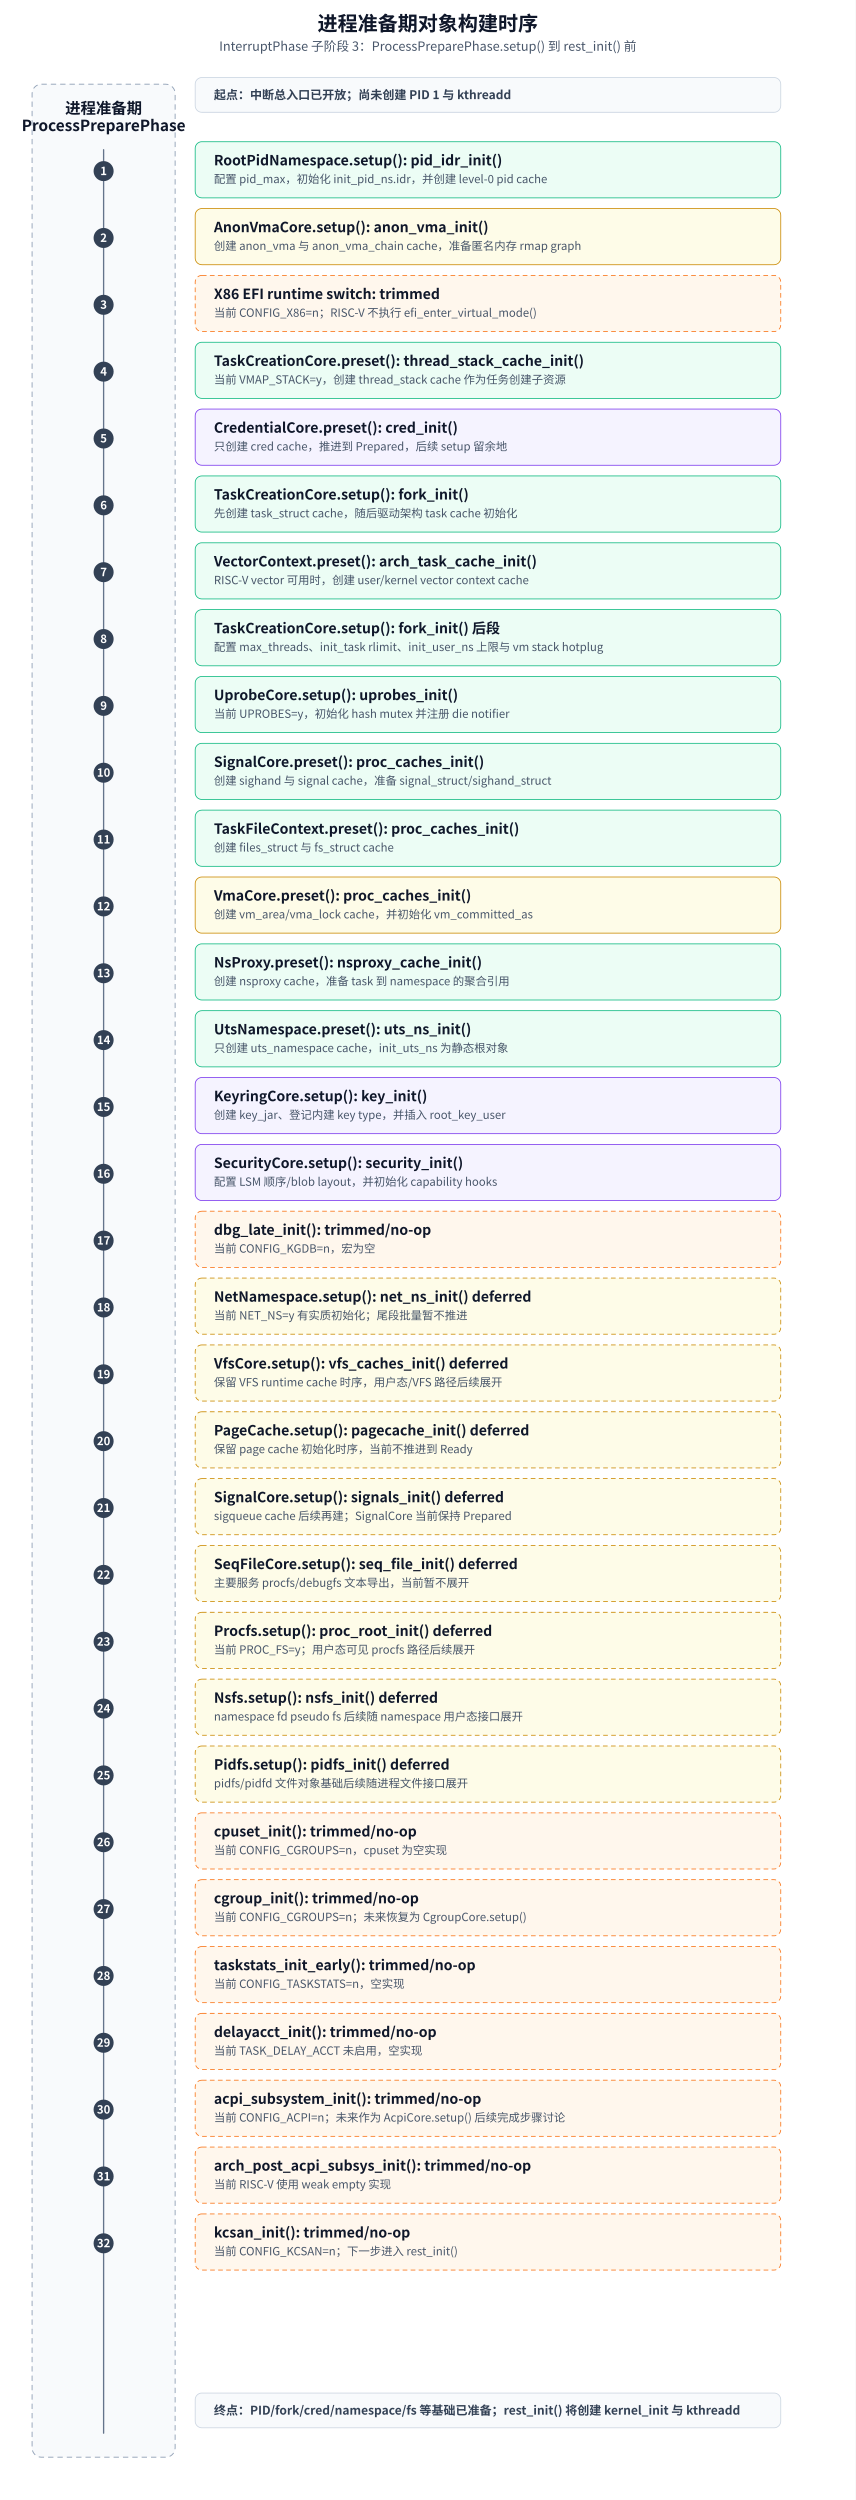
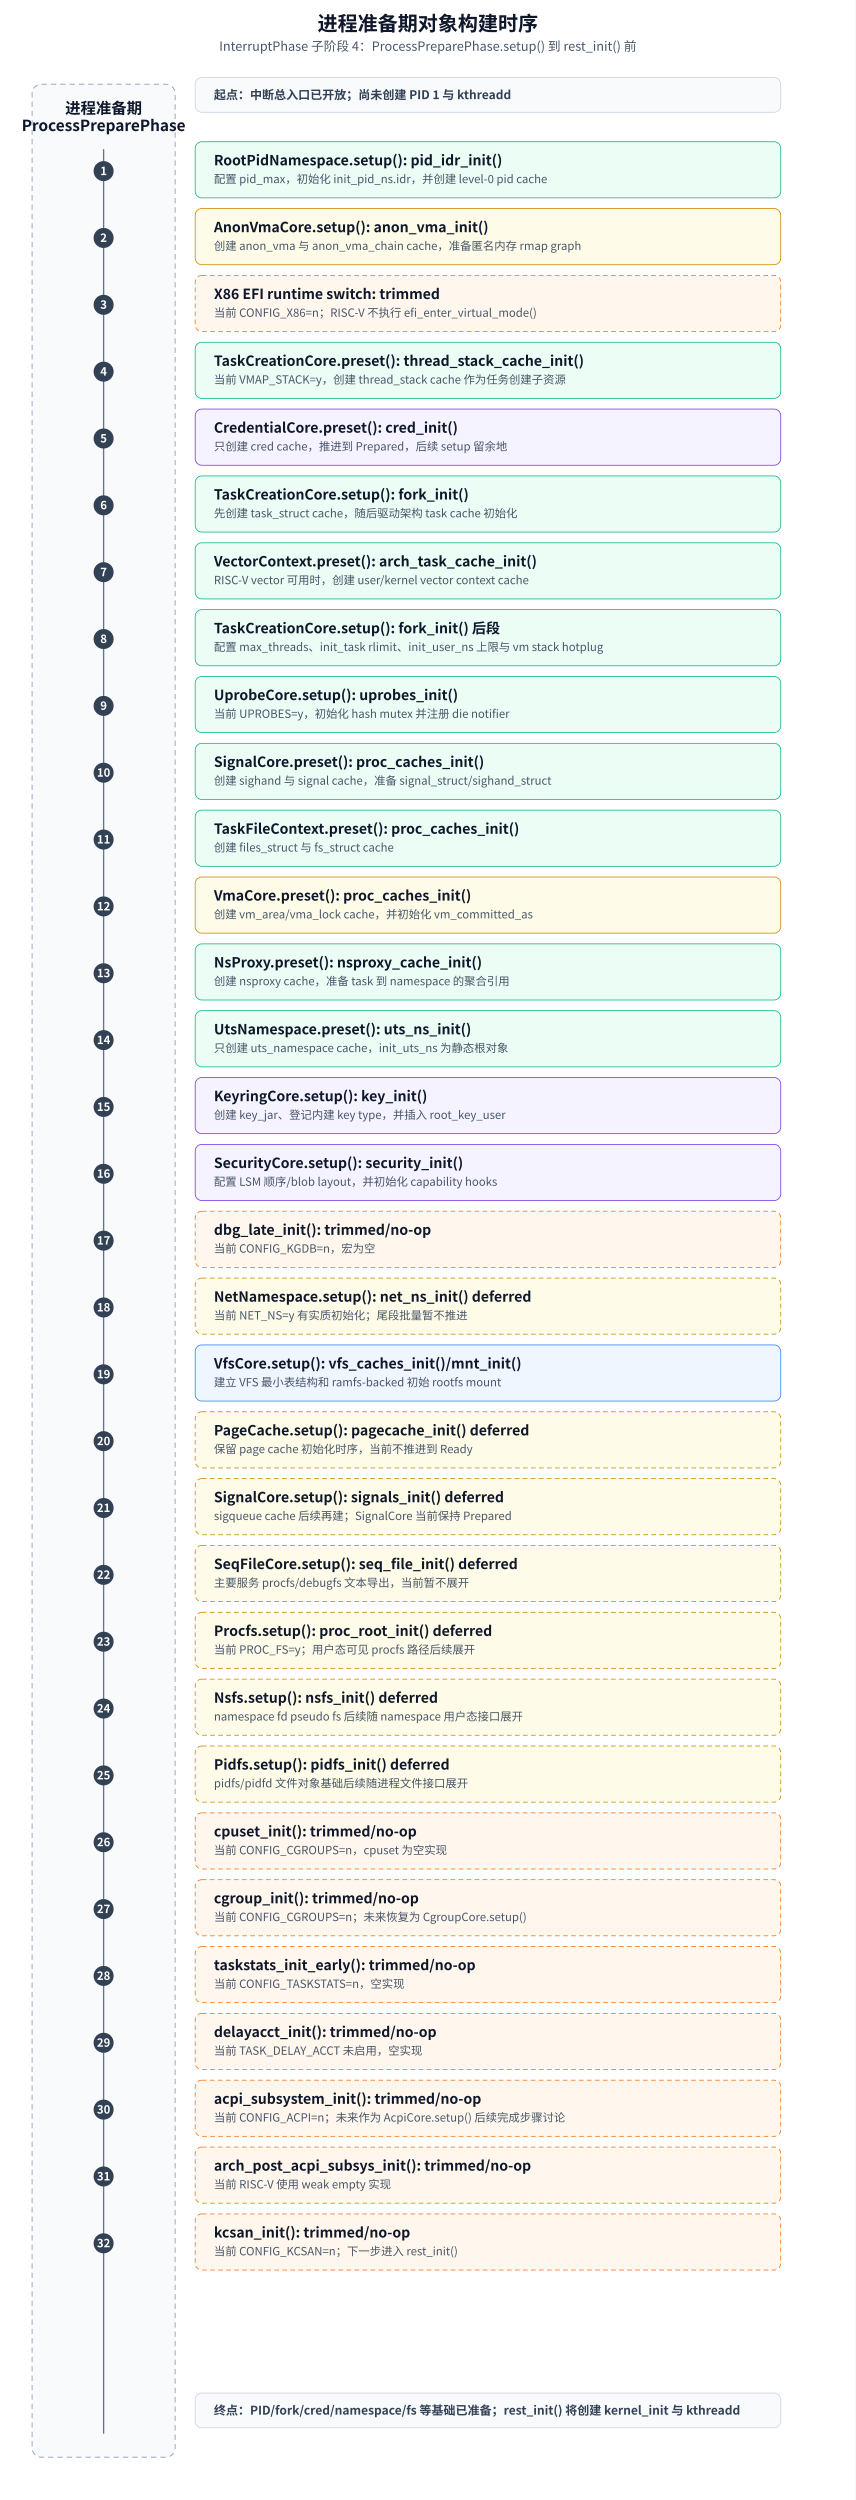
<svg xmlns="http://www.w3.org/2000/svg" width="1280" height="3740" viewBox="0 0 1280 3740" role="img" aria-labelledby="title desc">
  <defs>
    <style>
      text { font-family: "Microsoft YaHei", "Noto Sans CJK SC", "Source Han Sans SC", Arial, sans-serif; fill: #0f172a; }
      .title { font-size: 30px; font-weight: 600; }
      .subtitle { font-size: 19px; fill: #475569; }
      .lane { fill: #f8fafc; stroke: #94a3b8; stroke-width: 1.4; stroke-dasharray: 8 6; }
      .box { fill: #ffffff; stroke: #334155; stroke-width: 1.2; }
      .stage { fill: #f8fafc; stroke: #cbd5e1; stroke-width: 1.2; }
      .formal { fill: #ecfdf5; stroke: #10b981; }
      .proc { fill: #ecfdf5; stroke: #10b981; }
      .mm { fill: #fefce8; stroke: #ca8a04; }
      .fs { fill: #eff6ff; stroke: #3b82f6; }
      .sec { fill: #f5f3ff; stroke: #7c3aed; }
      .deferred { fill: #fefce8; stroke: #ca8a04; stroke-dasharray: 7 5; }
      .trimmed { fill: #fff7ed; stroke: #f97316; stroke-dasharray: 7 5; }
      .obj { font-size: 23px; font-weight: 600; dominant-baseline: middle; }
      .line1 { font-size: 21px; font-weight: 600; dominant-baseline: middle; }
      .line2 { font-size: 17px; fill: #475569; dominant-baseline: middle; }
      .boundary { font-size: 18px; font-weight: 600; fill: #334155; dominant-baseline: middle; }
      .num { font-size: 17px; font-weight: 600; fill: #ffffff; text-anchor: middle; dominant-baseline: middle; }
      .timeline { stroke: #64748b; stroke-width: 2; stroke-linecap: round; }
      .dot { fill: #334155; }
    </style>
  </defs>
  <rect x="0" y="0" width="1280" height="3740" fill="#ffffff" />
  <text x="640" y="46" text-anchor="middle" class="title">进程准备期对象构建时序</text>
-   <text x="640" y="76" text-anchor="middle" class="subtitle">InterruptPhase 子阶段 3：ProcessPreparePhase.setup() 到 rest_init() 前</text>
+   <text x="640" y="76" text-anchor="middle" class="subtitle">InterruptPhase 子阶段 4：ProcessPreparePhase.setup() 到 rest_init() 前</text>
  <rect x="48" y="126" width="214" height="3550" rx="14" class="lane" />
  <text x="155" y="162" text-anchor="middle" class="obj">进程准备期</text>
  <text x="155" y="188" text-anchor="middle" class="obj">ProcessPreparePhase</text>
  <line x1="155" y1="224" x2="155" y2="3640" class="timeline" />
  <rect x="292" y="116" width="876" height="52" rx="10" class="stage" />
  <text x="320" y="142" class="boundary">起点：中断总入口已开放；尚未创建 PID 1 与 kthreadd</text>
  <g transform="translate(0 -48)">
    <g transform="translate(0 56)">
      <circle cx="155" cy="248" r="15" class="dot" />
      <text x="155" y="248" class="num">1</text>
      <rect x="292" y="204" width="876" height="84" rx="10" class="box proc" />
      <text x="320" y="232" class="line1">RootPidNamespace.setup(): pid_idr_init()</text>
      <text x="320" y="260" class="line2">配置 pid_max，初始化 init_pid_ns.idr，并创建 level-0 pid cache</text>
    </g>
    <g transform="translate(0 156)">
      <circle cx="155" cy="248" r="15" class="dot" />
      <text x="155" y="248" class="num">2</text>
      <rect x="292" y="204" width="876" height="84" rx="10" class="box mm" />
      <text x="320" y="232" class="line1">AnonVmaCore.setup(): anon_vma_init()</text>
      <text x="320" y="260" class="line2">创建 anon_vma 与 anon_vma_chain cache，准备匿名内存 rmap graph</text>
    </g>
    <g transform="translate(0 256)">
      <circle cx="155" cy="248" r="15" class="dot" />
      <text x="155" y="248" class="num">3</text>
      <rect x="292" y="204" width="876" height="84" rx="10" class="box trimmed" />
      <text x="320" y="232" class="line1">X86 EFI runtime switch: trimmed</text>
      <text x="320" y="260" class="line2">当前 CONFIG_X86=n；RISC-V 不执行 efi_enter_virtual_mode()</text>
    </g>
    <g transform="translate(0 356)">
      <circle cx="155" cy="248" r="15" class="dot" />
      <text x="155" y="248" class="num">4</text>
      <rect x="292" y="204" width="876" height="84" rx="10" class="box proc" />
      <text x="320" y="232" class="line1">TaskCreationCore.preset(): thread_stack_cache_init()</text>
      <text x="320" y="260" class="line2">当前 VMAP_STACK=y，创建 thread_stack cache 作为任务创建子资源</text>
    </g>
    <g transform="translate(0 456)">
      <circle cx="155" cy="248" r="15" class="dot" />
      <text x="155" y="248" class="num">5</text>
      <rect x="292" y="204" width="876" height="84" rx="10" class="box sec" />
      <text x="320" y="232" class="line1">CredentialCore.preset(): cred_init()</text>
      <text x="320" y="260" class="line2">只创建 cred cache，推进到 Prepared，后续 setup 留余地</text>
    </g>
    <g transform="translate(0 556)">
      <circle cx="155" cy="248" r="15" class="dot" />
      <text x="155" y="248" class="num">6</text>
      <rect x="292" y="204" width="876" height="84" rx="10" class="box proc" />
      <text x="320" y="232" class="line1">TaskCreationCore.setup(): fork_init()</text>
      <text x="320" y="260" class="line2">先创建 task_struct cache，随后驱动架构 task cache 初始化</text>
    </g>
    <g transform="translate(0 656)">
      <circle cx="155" cy="248" r="15" class="dot" />
      <text x="155" y="248" class="num">7</text>
      <rect x="292" y="204" width="876" height="84" rx="10" class="box proc" />
      <text x="320" y="232" class="line1">VectorContext.preset(): arch_task_cache_init()</text>
      <text x="320" y="260" class="line2">RISC-V vector 可用时，创建 user/kernel vector context cache</text>
    </g>
    <g transform="translate(0 756)">
      <circle cx="155" cy="248" r="15" class="dot" />
      <text x="155" y="248" class="num">8</text>
      <rect x="292" y="204" width="876" height="84" rx="10" class="box proc" />
      <text x="320" y="232" class="line1">TaskCreationCore.setup(): fork_init() 后段</text>
      <text x="320" y="260" class="line2">配置 max_threads、init_task rlimit、init_user_ns 上限与 vm stack hotplug</text>
    </g>
    <g transform="translate(0 856)">
      <circle cx="155" cy="248" r="15" class="dot" />
      <text x="155" y="248" class="num">9</text>
      <rect x="292" y="204" width="876" height="84" rx="10" class="box proc" />
      <text x="320" y="232" class="line1">UprobeCore.setup(): uprobes_init()</text>
      <text x="320" y="260" class="line2">当前 UPROBES=y，初始化 hash mutex 并注册 die notifier</text>
    </g>
    <g transform="translate(0 956)">
      <circle cx="155" cy="248" r="15" class="dot" />
      <text x="155" y="248" class="num">10</text>
      <rect x="292" y="204" width="876" height="84" rx="10" class="box proc" />
      <text x="320" y="232" class="line1">SignalCore.preset(): proc_caches_init()</text>
      <text x="320" y="260" class="line2">创建 sighand 与 signal cache，准备 signal_struct/sighand_struct</text>
    </g>
    <g transform="translate(0 1056)">
      <circle cx="155" cy="248" r="15" class="dot" />
      <text x="155" y="248" class="num">11</text>
      <rect x="292" y="204" width="876" height="84" rx="10" class="box proc" />
      <text x="320" y="232" class="line1">TaskFileContext.preset(): proc_caches_init()</text>
      <text x="320" y="260" class="line2">创建 files_struct 与 fs_struct cache</text>
    </g>
    <g transform="translate(0 1156)">
      <circle cx="155" cy="248" r="15" class="dot" />
      <text x="155" y="248" class="num">12</text>
      <rect x="292" y="204" width="876" height="84" rx="10" class="box mm" />
      <text x="320" y="232" class="line1">VmaCore.preset(): proc_caches_init()</text>
      <text x="320" y="260" class="line2">创建 vm_area/vma_lock cache，并初始化 vm_committed_as</text>
    </g>
    <g transform="translate(0 1256)">
      <circle cx="155" cy="248" r="15" class="dot" />
      <text x="155" y="248" class="num">13</text>
      <rect x="292" y="204" width="876" height="84" rx="10" class="box proc" />
      <text x="320" y="232" class="line1">NsProxy.preset(): nsproxy_cache_init()</text>
      <text x="320" y="260" class="line2">创建 nsproxy cache，准备 task 到 namespace 的聚合引用</text>
    </g>
    <g transform="translate(0 1356)">
      <circle cx="155" cy="248" r="15" class="dot" />
      <text x="155" y="248" class="num">14</text>
      <rect x="292" y="204" width="876" height="84" rx="10" class="box proc" />
      <text x="320" y="232" class="line1">UtsNamespace.preset(): uts_ns_init()</text>
      <text x="320" y="260" class="line2">只创建 uts_namespace cache，init_uts_ns 为静态根对象</text>
    </g>
    <g transform="translate(0 1456)">
      <circle cx="155" cy="248" r="15" class="dot" />
      <text x="155" y="248" class="num">15</text>
      <rect x="292" y="204" width="876" height="84" rx="10" class="box sec" />
      <text x="320" y="232" class="line1">KeyringCore.setup(): key_init()</text>
      <text x="320" y="260" class="line2">创建 key_jar、登记内建 key type，并插入 root_key_user</text>
    </g>
    <g transform="translate(0 1556)">
      <circle cx="155" cy="248" r="15" class="dot" />
      <text x="155" y="248" class="num">16</text>
      <rect x="292" y="204" width="876" height="84" rx="10" class="box sec" />
      <text x="320" y="232" class="line1">SecurityCore.setup(): security_init()</text>
      <text x="320" y="260" class="line2">配置 LSM 顺序/blob layout，并初始化 capability hooks</text>
    </g>
    <g transform="translate(0 1656)">
      <circle cx="155" cy="248" r="15" class="dot" />
      <text x="155" y="248" class="num">17</text>
      <rect x="292" y="204" width="876" height="84" rx="10" class="box trimmed" />
      <text x="320" y="232" class="line1">dbg_late_init(): trimmed/no-op</text>
      <text x="320" y="260" class="line2">当前 CONFIG_KGDB=n，宏为空</text>
    </g>
    <g transform="translate(0 1756)">
      <circle cx="155" cy="248" r="15" class="dot" />
      <text x="155" y="248" class="num">18</text>
      <rect x="292" y="204" width="876" height="84" rx="10" class="box deferred" />
      <text x="320" y="232" class="line1">NetNamespace.setup(): net_ns_init() deferred</text>
      <text x="320" y="260" class="line2">当前 NET_NS=y 有实质初始化；尾段批量暂不推进</text>
    </g>
    <g transform="translate(0 1856)">
      <circle cx="155" cy="248" r="15" class="dot" />
      <text x="155" y="248" class="num">19</text>
-       <rect x="292" y="204" width="876" height="84" rx="10" class="box deferred" />
-       <text x="320" y="232" class="line1">VfsCore.setup(): vfs_caches_init() deferred</text>
-       <text x="320" y="260" class="line2">保留 VFS runtime cache 时序，用户态/VFS 路径后续展开</text>
+       <rect x="292" y="204" width="876" height="84" rx="10" class="box fs" />
+       <text x="320" y="232" class="line1">VfsCore.setup(): vfs_caches_init()/mnt_init()</text>
+       <text x="320" y="260" class="line2">建立 VFS 最小表结构和 ramfs-backed 初始 rootfs mount</text>
    </g>
    <g transform="translate(0 1956)">
      <circle cx="155" cy="248" r="15" class="dot" />
      <text x="155" y="248" class="num">20</text>
      <rect x="292" y="204" width="876" height="84" rx="10" class="box deferred" />
      <text x="320" y="232" class="line1">PageCache.setup(): pagecache_init() deferred</text>
      <text x="320" y="260" class="line2">保留 page cache 初始化时序，当前不推进到 Ready</text>
    </g>
    <g transform="translate(0 2056)">
      <circle cx="155" cy="248" r="15" class="dot" />
      <text x="155" y="248" class="num">21</text>
      <rect x="292" y="204" width="876" height="84" rx="10" class="box deferred" />
      <text x="320" y="232" class="line1">SignalCore.setup(): signals_init() deferred</text>
      <text x="320" y="260" class="line2">sigqueue cache 后续再建；SignalCore 当前保持 Prepared</text>
    </g>
    <g transform="translate(0 2156)">
      <circle cx="155" cy="248" r="15" class="dot" />
      <text x="155" y="248" class="num">22</text>
      <rect x="292" y="204" width="876" height="84" rx="10" class="box deferred" />
      <text x="320" y="232" class="line1">SeqFileCore.setup(): seq_file_init() deferred</text>
      <text x="320" y="260" class="line2">主要服务 procfs/debugfs 文本导出，当前暂不展开</text>
    </g>
    <g transform="translate(0 2256)">
      <circle cx="155" cy="248" r="15" class="dot" />
      <text x="155" y="248" class="num">23</text>
      <rect x="292" y="204" width="876" height="84" rx="10" class="box deferred" />
      <text x="320" y="232" class="line1">Procfs.setup(): proc_root_init() deferred</text>
      <text x="320" y="260" class="line2">当前 PROC_FS=y；用户态可见 procfs 路径后续展开</text>
    </g>
    <g transform="translate(0 2356)">
      <circle cx="155" cy="248" r="15" class="dot" />
      <text x="155" y="248" class="num">24</text>
      <rect x="292" y="204" width="876" height="84" rx="10" class="box deferred" />
      <text x="320" y="232" class="line1">Nsfs.setup(): nsfs_init() deferred</text>
      <text x="320" y="260" class="line2">namespace fd pseudo fs 后续随 namespace 用户态接口展开</text>
    </g>
    <g transform="translate(0 2456)">
      <circle cx="155" cy="248" r="15" class="dot" />
      <text x="155" y="248" class="num">25</text>
      <rect x="292" y="204" width="876" height="84" rx="10" class="box deferred" />
      <text x="320" y="232" class="line1">Pidfs.setup(): pidfs_init() deferred</text>
      <text x="320" y="260" class="line2">pidfs/pidfd 文件对象基础后续随进程文件接口展开</text>
    </g>
    <g transform="translate(0 2556)">
      <circle cx="155" cy="248" r="15" class="dot" />
      <text x="155" y="248" class="num">26</text>
      <rect x="292" y="204" width="876" height="84" rx="10" class="box trimmed" />
      <text x="320" y="232" class="line1">cpuset_init(): trimmed/no-op</text>
      <text x="320" y="260" class="line2">当前 CONFIG_CGROUPS=n，cpuset 为空实现</text>
    </g>
    <g transform="translate(0 2656)">
      <circle cx="155" cy="248" r="15" class="dot" />
      <text x="155" y="248" class="num">27</text>
      <rect x="292" y="204" width="876" height="84" rx="10" class="box trimmed" />
      <text x="320" y="232" class="line1">cgroup_init(): trimmed/no-op</text>
      <text x="320" y="260" class="line2">当前 CONFIG_CGROUPS=n；未来恢复为 CgroupCore.setup()</text>
    </g>
    <g transform="translate(0 2756)">
      <circle cx="155" cy="248" r="15" class="dot" />
      <text x="155" y="248" class="num">28</text>
      <rect x="292" y="204" width="876" height="84" rx="10" class="box trimmed" />
      <text x="320" y="232" class="line1">taskstats_init_early(): trimmed/no-op</text>
      <text x="320" y="260" class="line2">当前 CONFIG_TASKSTATS=n，空实现</text>
    </g>
    <g transform="translate(0 2856)">
      <circle cx="155" cy="248" r="15" class="dot" />
      <text x="155" y="248" class="num">29</text>
      <rect x="292" y="204" width="876" height="84" rx="10" class="box trimmed" />
      <text x="320" y="232" class="line1">delayacct_init(): trimmed/no-op</text>
      <text x="320" y="260" class="line2">当前 TASK_DELAY_ACCT 未启用，空实现</text>
    </g>
    <g transform="translate(0 2956)">
      <circle cx="155" cy="248" r="15" class="dot" />
      <text x="155" y="248" class="num">30</text>
      <rect x="292" y="204" width="876" height="84" rx="10" class="box trimmed" />
      <text x="320" y="232" class="line1">acpi_subsystem_init(): trimmed/no-op</text>
      <text x="320" y="260" class="line2">当前 CONFIG_ACPI=n；未来作为 AcpiCore.setup() 后续完成步骤讨论</text>
    </g>
    <g transform="translate(0 3056)">
      <circle cx="155" cy="248" r="15" class="dot" />
      <text x="155" y="248" class="num">31</text>
      <rect x="292" y="204" width="876" height="84" rx="10" class="box trimmed" />
      <text x="320" y="232" class="line1">arch_post_acpi_subsys_init(): trimmed/no-op</text>
      <text x="320" y="260" class="line2">当前 RISC-V 使用 weak empty 实现</text>
    </g>
    <g transform="translate(0 3156)">
      <circle cx="155" cy="248" r="15" class="dot" />
      <text x="155" y="248" class="num">32</text>
      <rect x="292" y="204" width="876" height="84" rx="10" class="box trimmed" />
      <text x="320" y="232" class="line1">kcsan_init(): trimmed/no-op</text>
      <text x="320" y="260" class="line2">当前 CONFIG_KCSAN=n；下一步进入 rest_init()</text>
    </g>
  </g>
  <rect x="292" y="3580" width="876" height="52" rx="10" class="stage" />
  <text x="320" y="3606" class="boundary">终点：PID/fork/cred/namespace/fs 等基础已准备；rest_init() 将创建 kernel_init 与 kthreadd</text>
</svg>
